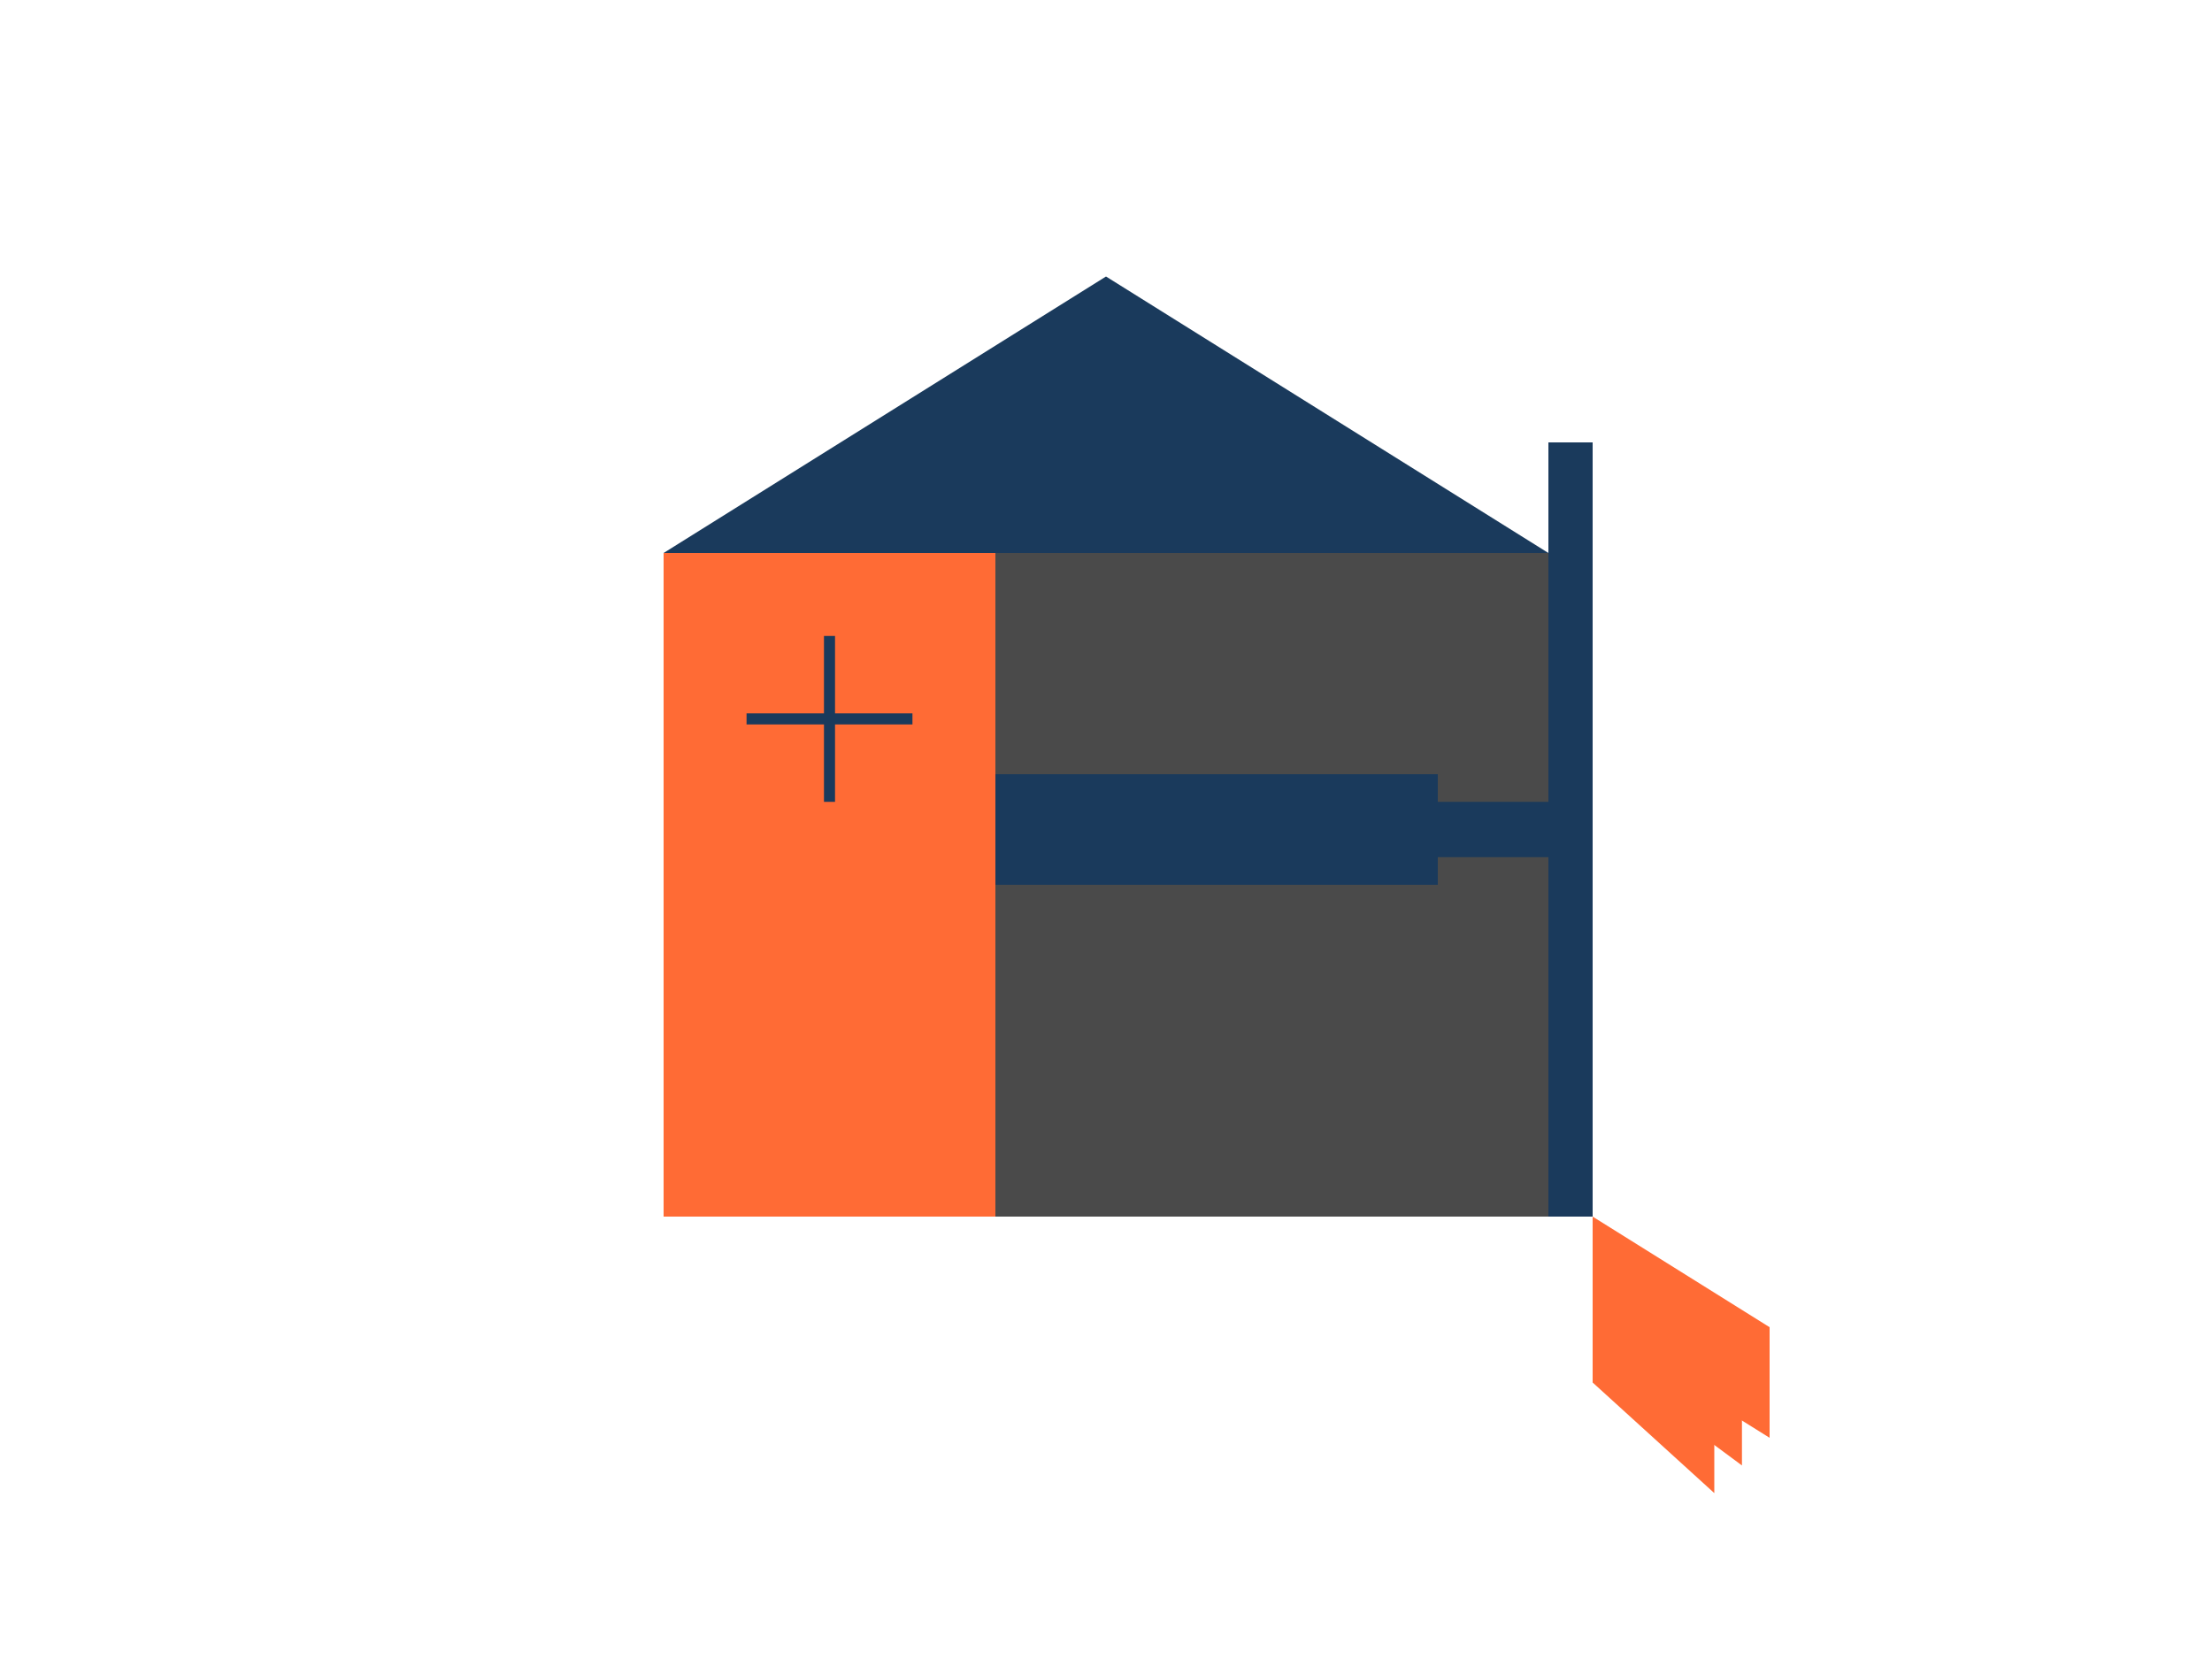
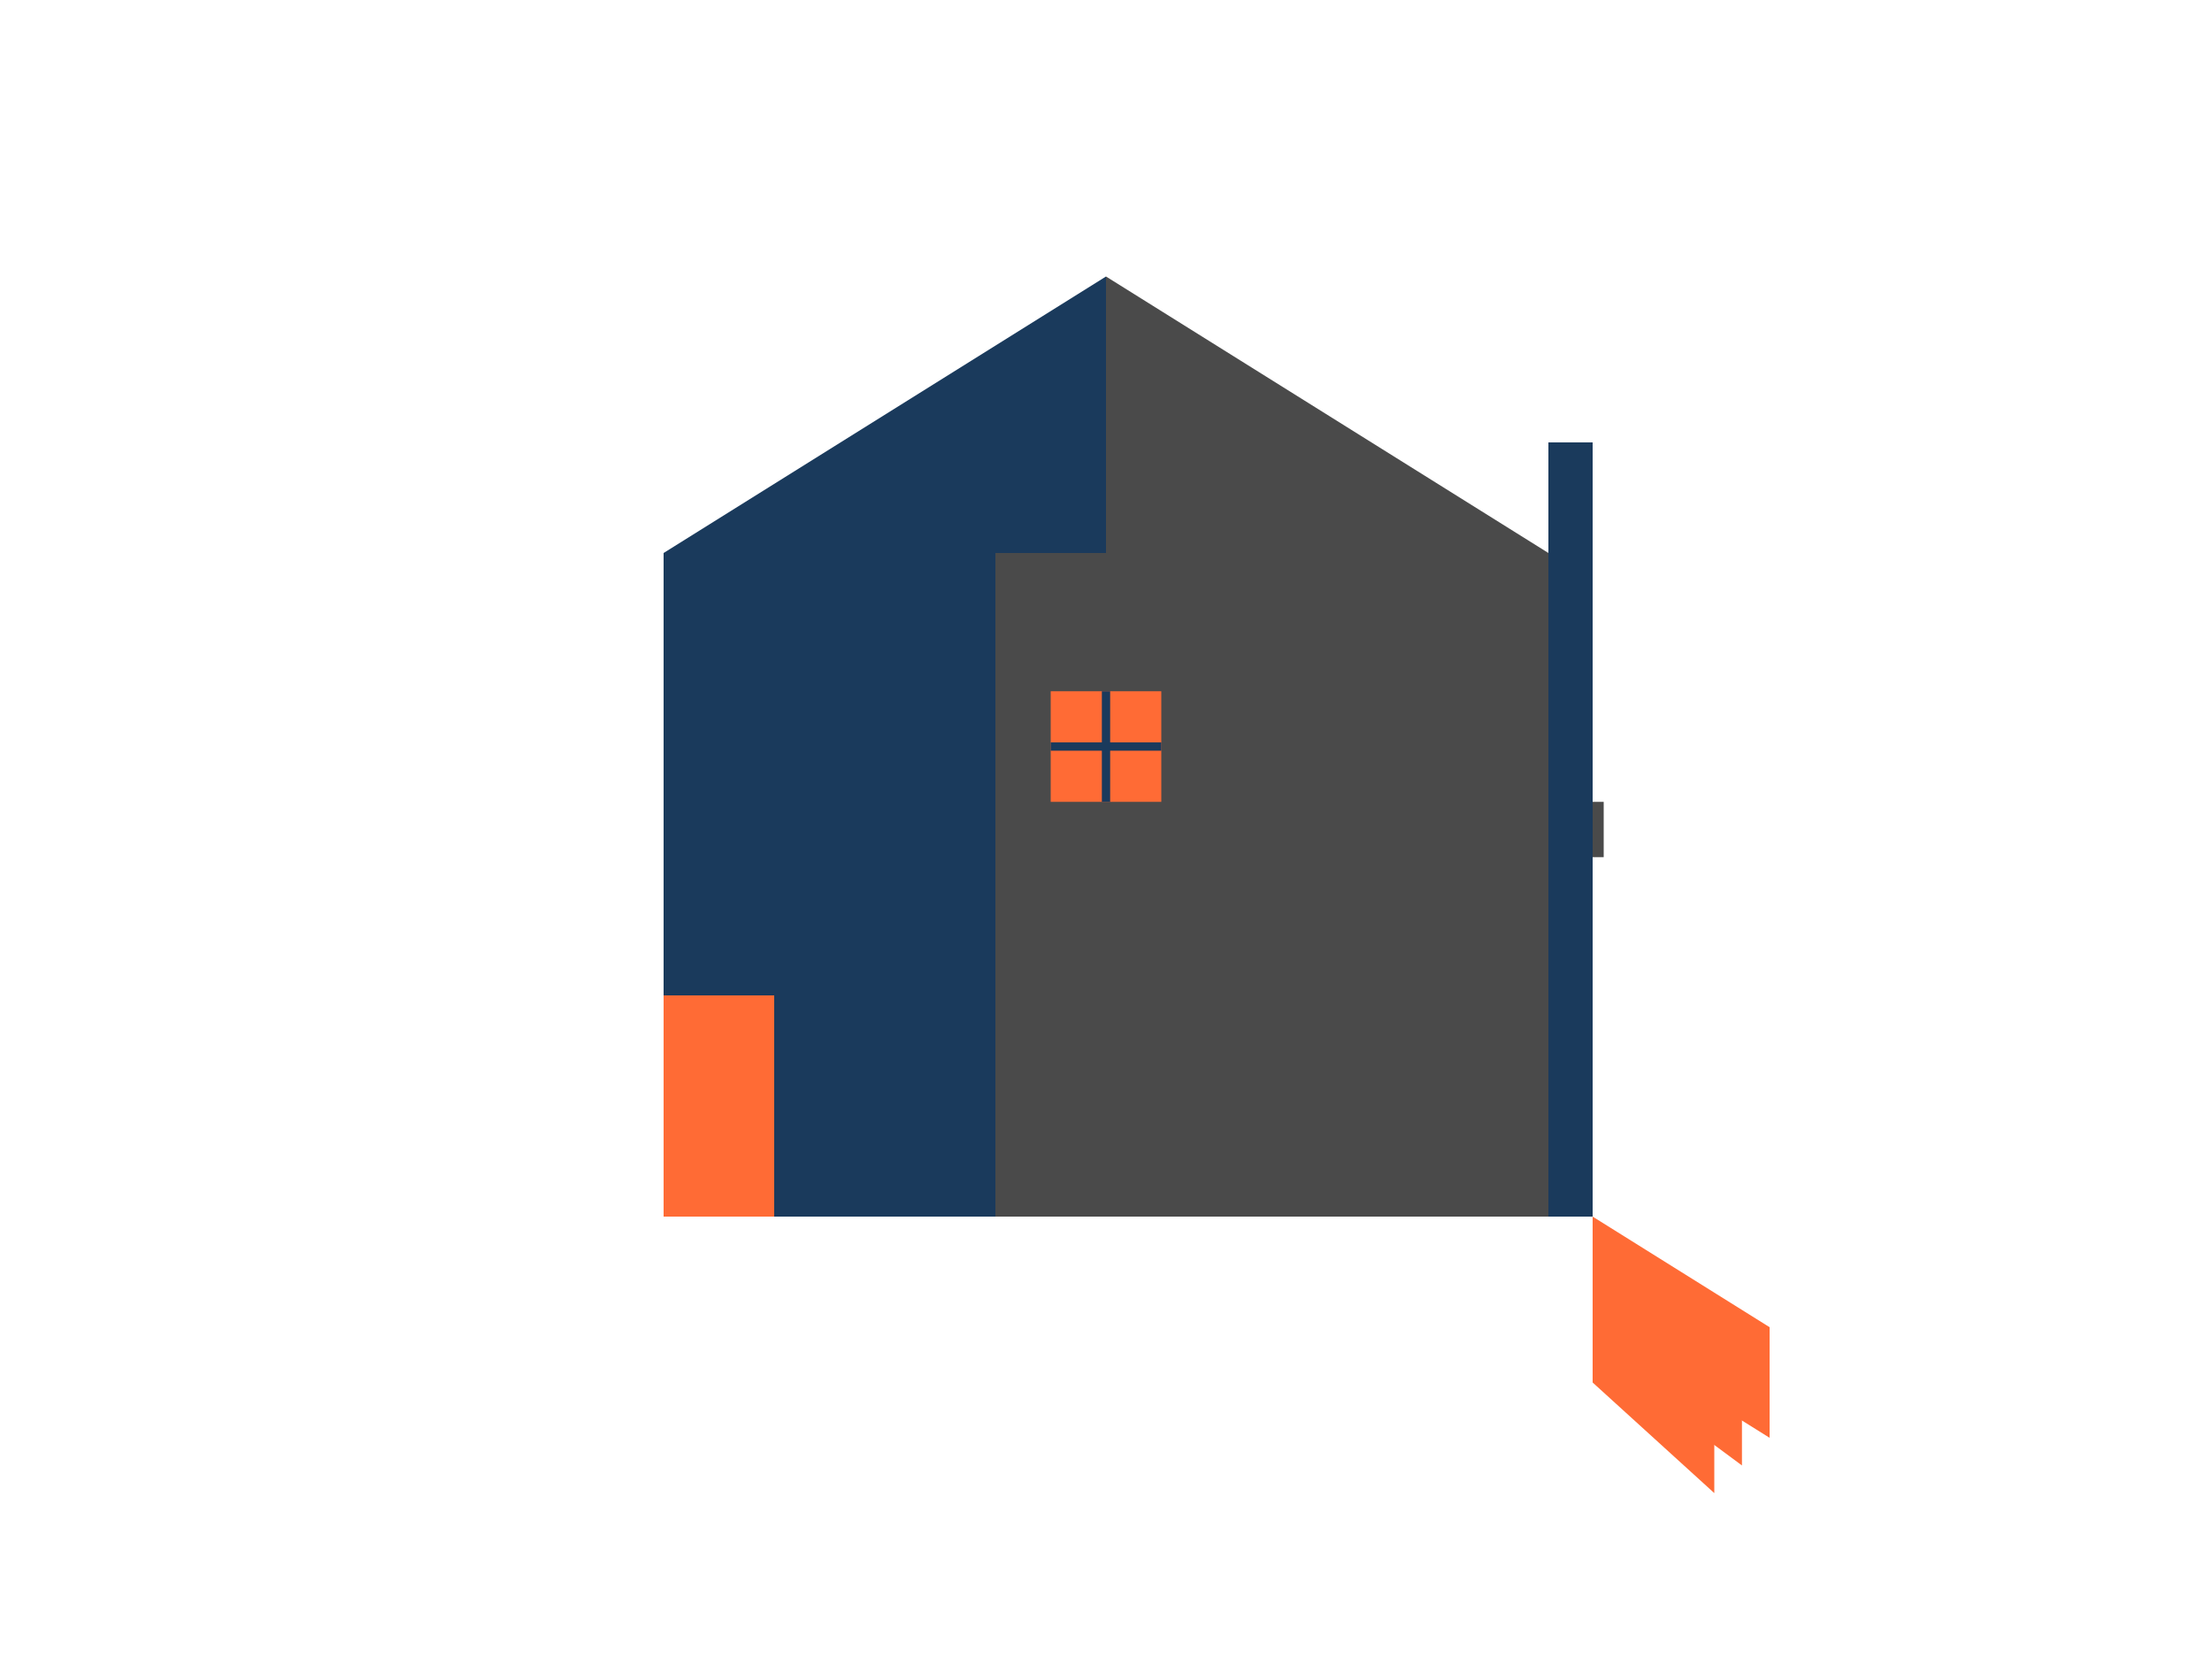
<svg xmlns="http://www.w3.org/2000/svg" viewBox="0 0 400 300">
-   <polygon points="200,50 120,100 280,100" fill="#1a3a5c" />
+   <polygon points="200,50 120,100 200,100" fill="#1a3a5c" />
+   <polygon points="200,50 200,100 280,100" fill="#4a4a4a" />
  <rect x="120" y="100" width="160" height="120" fill="#4a4a4a" />
-   <rect x="120" y="100" width="60" height="120" fill="#ff6b35" />
-   <rect x="130" y="110" width="40" height="40" fill="#ff6b35" />
-   <rect x="180" y="140" width="80" height="20" fill="#1a3a5c" />
-   <rect x="250" y="145" width="30" height="10" fill="#1a3a5c" />
-   <rect x="135" y="115" width="30" height="30" fill="#ff6b35" />
-   <line x1="150" y1="115" x2="150" y2="145" stroke="#1a3a5c" stroke-width="2" />
-   <line x1="135" y1="130" x2="165" y2="130" stroke="#1a3a5c" stroke-width="2" />
+   <rect x="120" y="100" width="60" height="120" fill="#1a3a5c" />
+   <rect x="120" y="180" width="20" height="40" fill="#ff6b35" />
+   <polygon points="180,120 200,110 220,120 220,140 200,150 180,140" fill="#4a4a4a" />
+   <rect x="190" y="125" width="20" height="20" fill="#ff6b35" />
+   <line x1="200" y1="125" x2="200" y2="145" stroke="#1a3a5c" stroke-width="1.5" />
+   <line x1="190" y1="135" x2="210" y2="135" stroke="#1a3a5c" stroke-width="1.5" />
+   <rect x="220" y="140" width="60" height="20" fill="#4a4a4a" />
+   <rect x="270" y="145" width="20" height="10" fill="#4a4a4a" />
  <rect x="280" y="80" width="8" height="140" fill="#1a3a5c" />
  <path d="M 288 220 L 320 240 L 320 260 L 288 240 Z" fill="#ff6b35" />
  <path d="M 288 230 L 315 245 L 315 265 L 288 245 Z" fill="#ff6b35" />
  <path d="M 288 240 L 310 250 L 310 270 L 288 250 Z" fill="#ff6b35" />
</svg>
